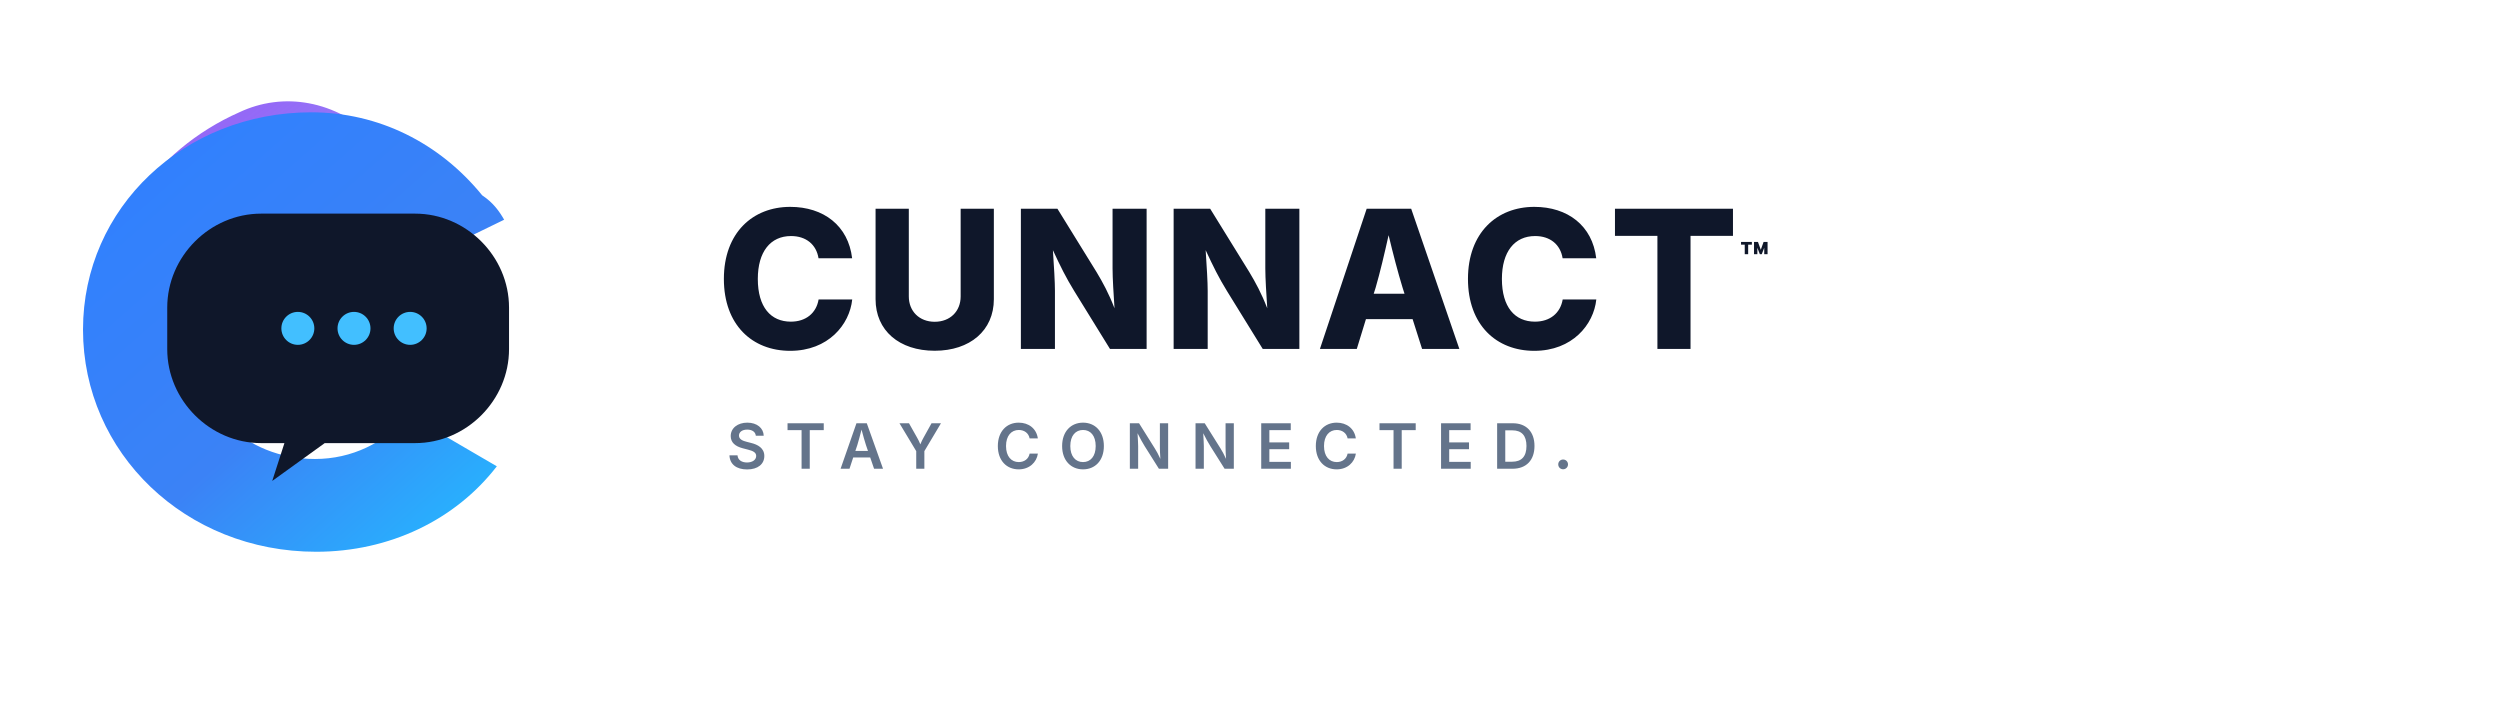
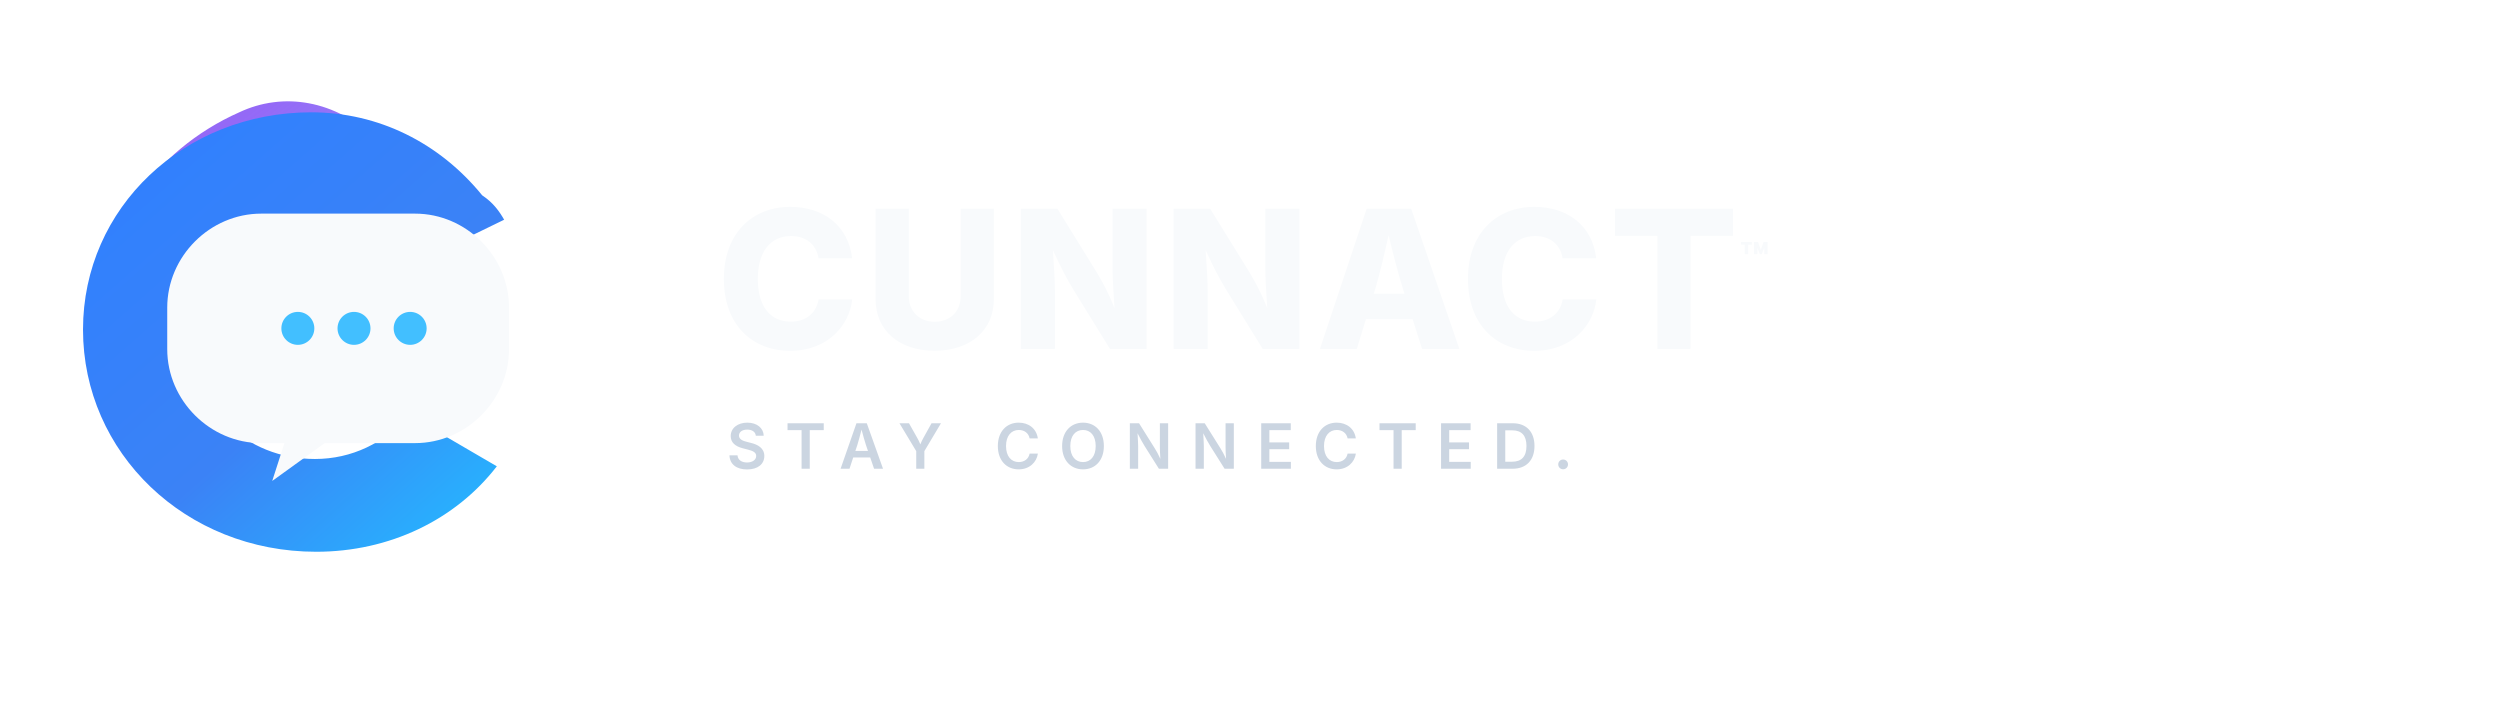
<svg xmlns="http://www.w3.org/2000/svg" viewBox="0 0 960 270" role="img" aria-labelledby="title desc">
  <svg x="0" y="0" width="240" height="240" viewBox="0 0 512 512">
    <defs>
      <linearGradient id="main" x1="120" y1="80" x2="420" y2="420" gradientUnits="userSpaceOnUse">
        <stop offset="0" stop-color="#2F80FF" />
        <stop offset="0.58" stop-color="#3B82F6" />
        <stop offset="1" stop-color="#25B8FF" />
      </linearGradient>
      <linearGradient id="back" x1="130" y1="150" x2="310" y2="390" gradientUnits="userSpaceOnUse">
        <stop offset="0" stop-color="#8B5CF6" stop-opacity=".92" />
        <stop offset="1" stop-color="#5B67F1" stop-opacity=".55" />
      </linearGradient>
    </defs>
    <path d="M196 92c-70 31-118 99-118 175 0 93 64 165 151 178 30 5 61 2 89-8-31 3-60-2-85-13-56-25-91-80-91-144 0-84 57-151 135-164 10-2 21-3 31-2-33-32-76-39-112-22Z" fill="url(#back)" />
    <path d="M395 160c-35-43-85-68-140-68-104 0-187 78-187 178 0 101 84 182 191 182 60 0 114-26 148-70l-72-42c-20 23-47 36-77 36-57 0-101-43-101-98s44-99 101-99c31 0 59 14 79 38l76-37c-4-7-9-14-18-20Z" fill="url(#main)" />
-     <path d="M214 175h126c42 0 77 35 77 77v34c0 42-35 77-77 77h-74l-43 31 10-31h-19c-42 0-77-35-77-77v-34c0-42 35-77 77-77Z" fill="#0F172A" />
+     <path d="M214 175h126c42 0 77 35 77 77v34c0 42-35 77-77 77h-74l-43 31 10-31h-19c-42 0-77-35-77-77v-34c0-42 35-77 77-77Z" fill="#F8FAFC" />
    <circle cx="244" cy="269" r="13.5" fill="#42BFFF" />
    <circle cx="290" cy="269" r="13.5" fill="#42BFFF" />
    <circle cx="336" cy="269" r="13.5" fill="#42BFFF" />
  </svg>
-   <text x="275" y="134" font-family="Inter, Arial, sans-serif" font-size="74" font-weight="800" letter-spacing="2" fill="#0F172A">CUNNACT<tspan dy="-28" font-size="18">™</tspan>
+   <text x="275" y="134" font-family="Inter, Arial, sans-serif" font-size="74" font-weight="800" letter-spacing="2" fill="#F8FAFC">CUNNACT<tspan dy="-28" font-size="18">™</tspan>
  </text>
-   <text x="279" y="180" font-family="Inter, Arial, sans-serif" font-size="24" font-weight="600" letter-spacing="7" fill="#64748B">STAY CONNECTED.</text>
+   <text x="279" y="180" font-family="Inter, Arial, sans-serif" font-size="24" font-weight="600" letter-spacing="7" fill="#CBD5E1">STAY CONNECTED.</text>
</svg>
